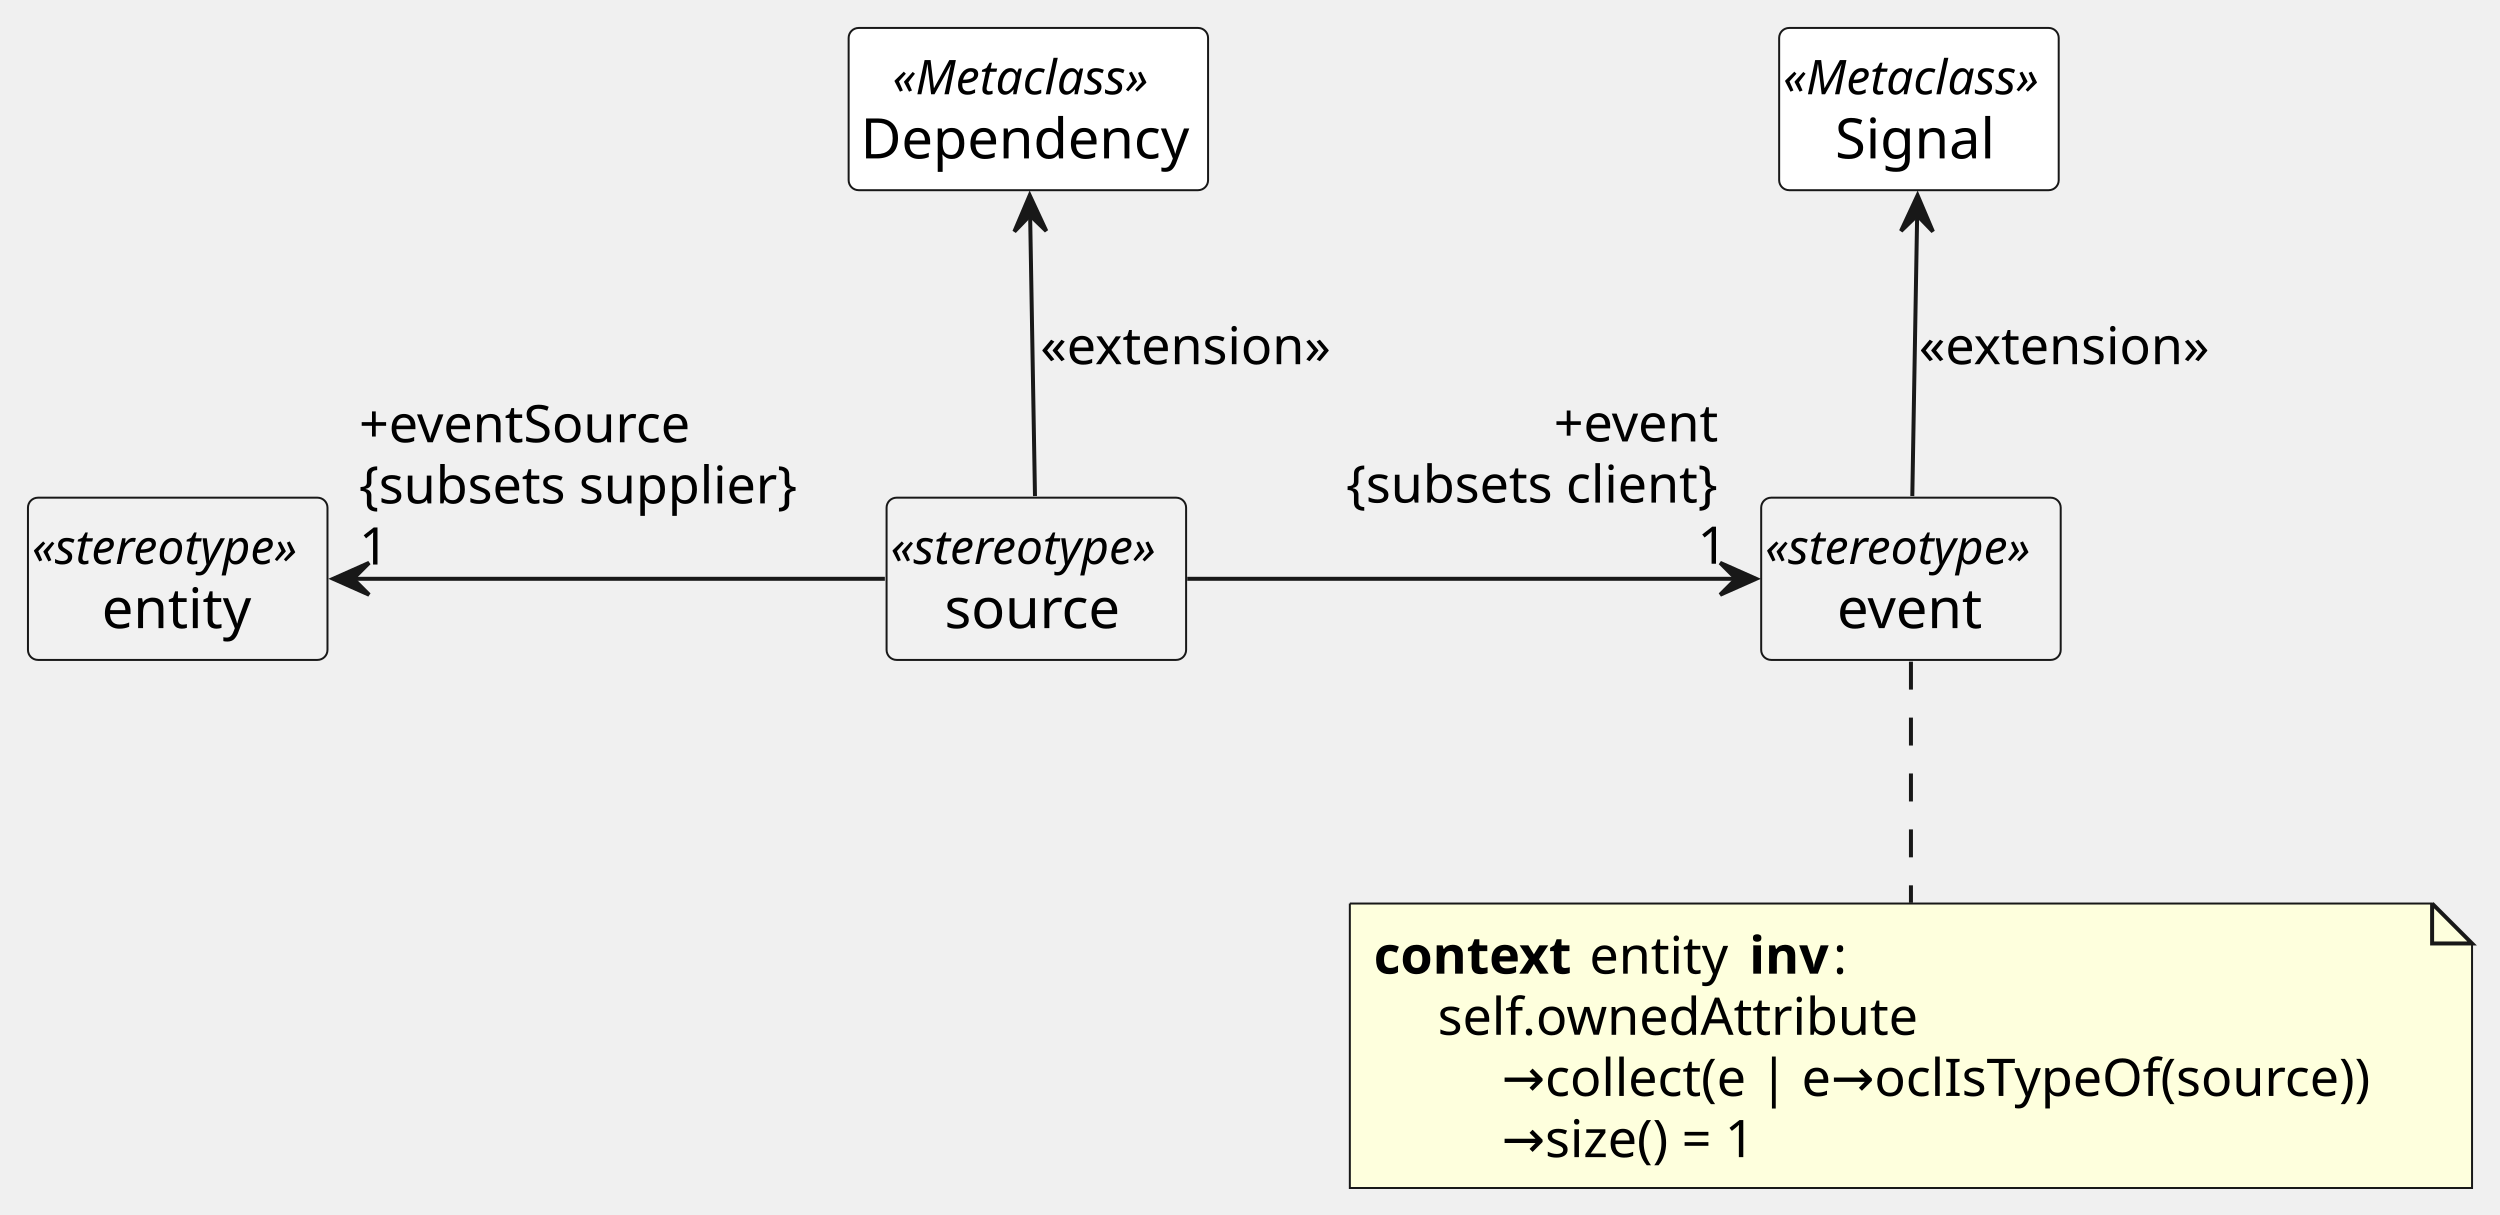
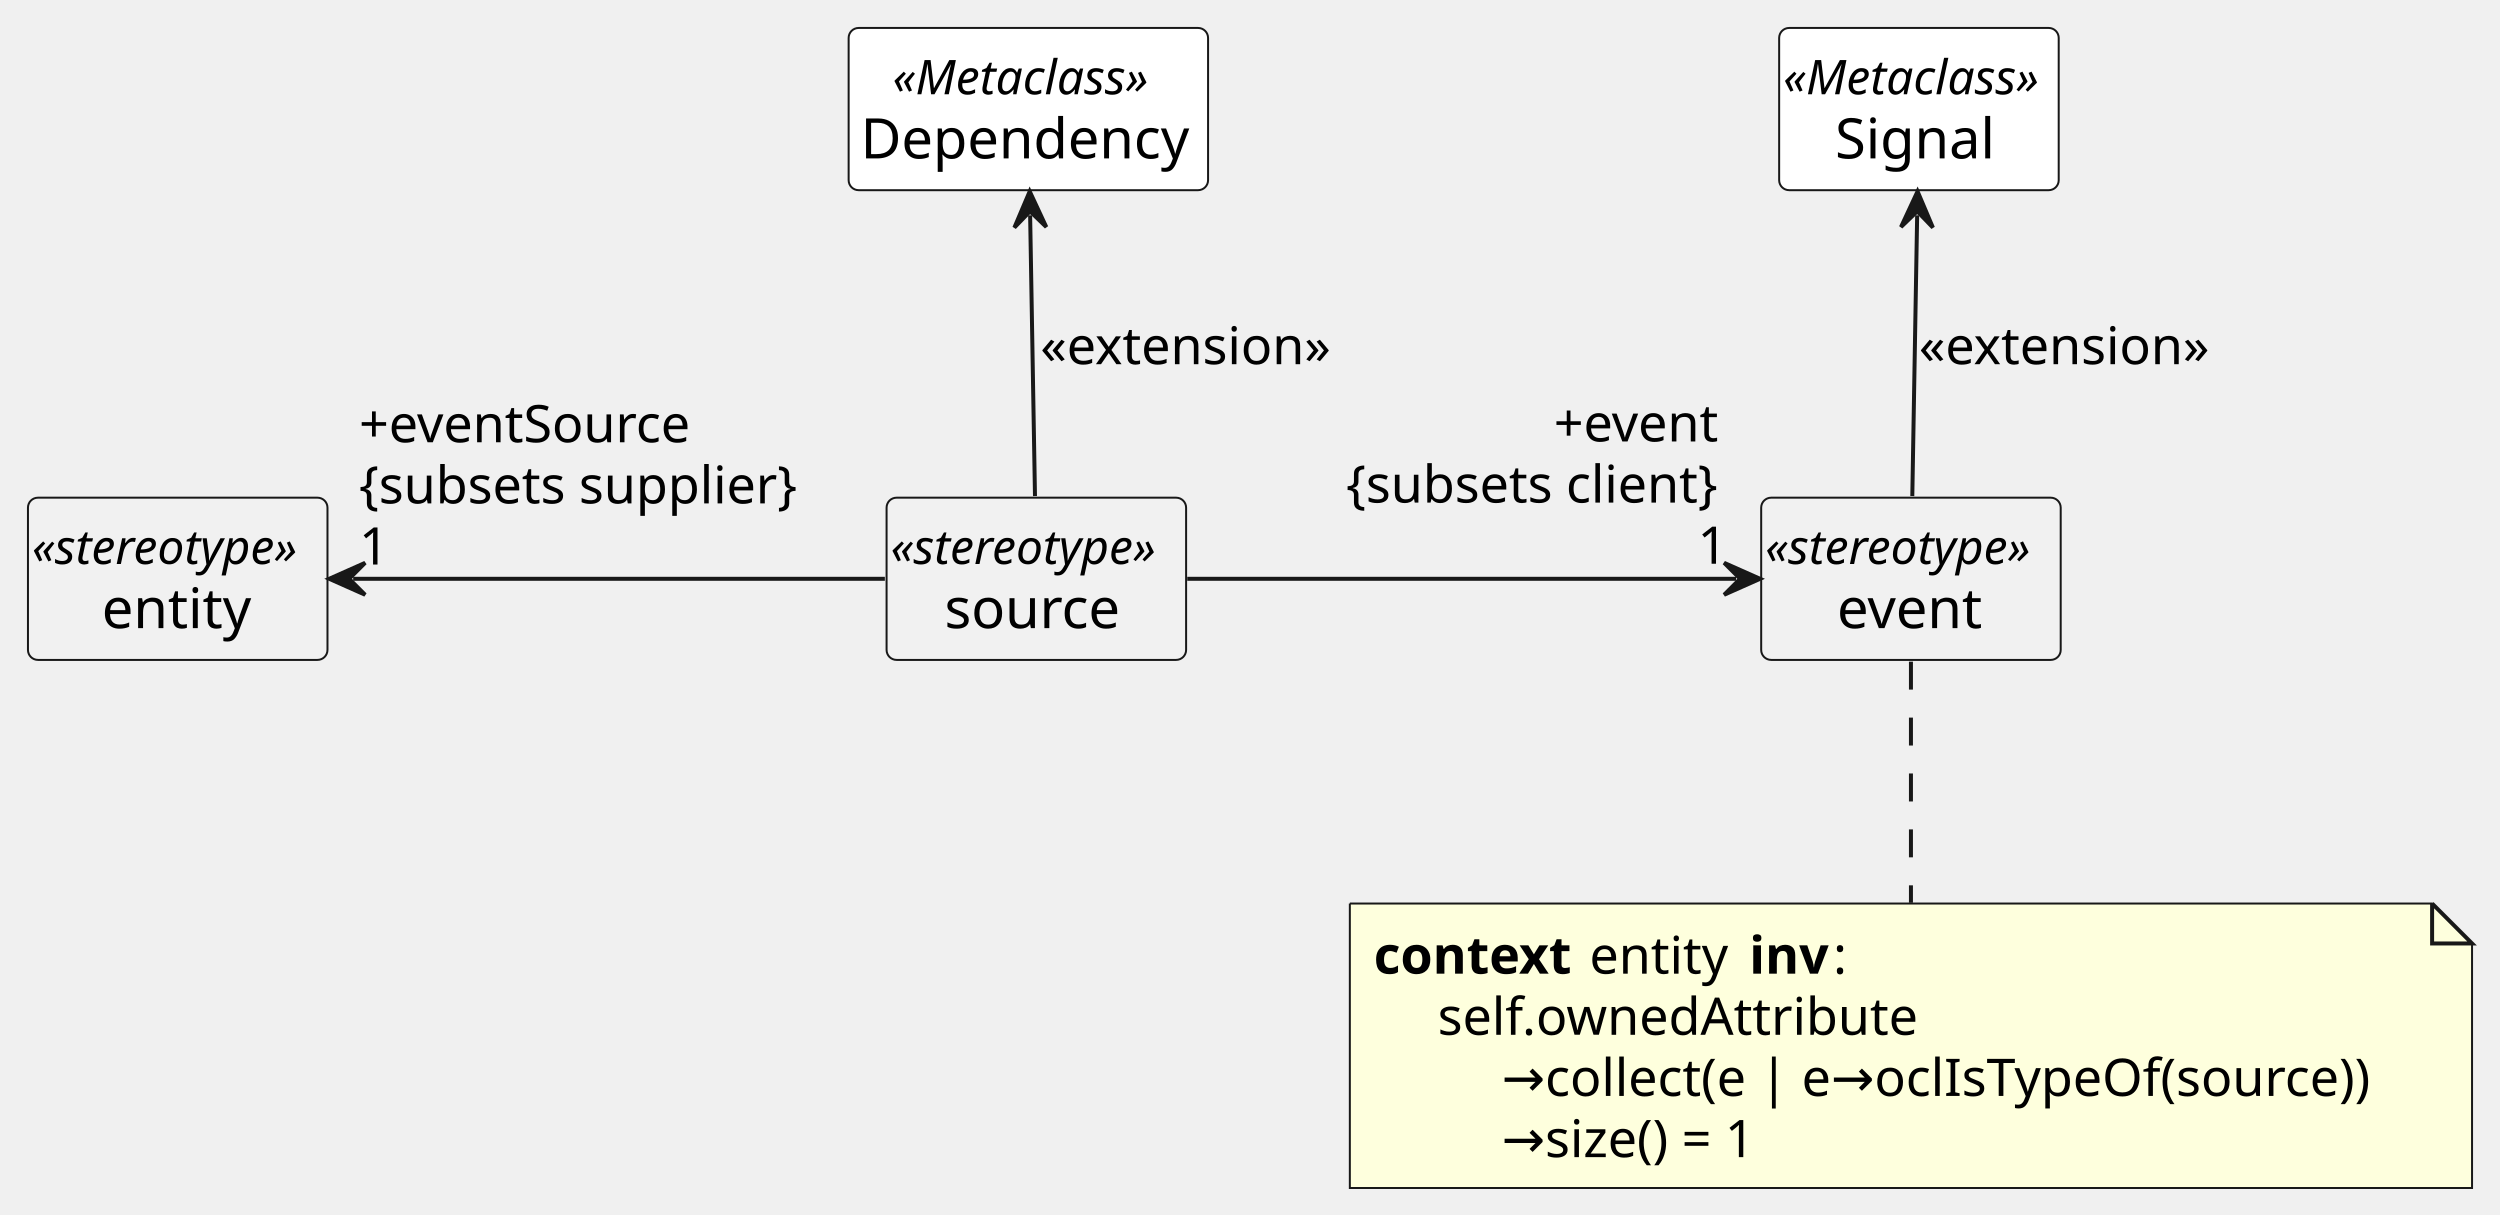
<svg xmlns="http://www.w3.org/2000/svg" contentStyleType="text/css" height="304px" preserveAspectRatio="none" style="width:626px;height:304px;" version="1.1" viewBox="0 0 626 304" width="626px" zoomAndPan="magnify">
  <defs />
  <g>
    <g id="elem_entity">
      <rect codeLine="9" fill="#F1F1F1" height="40.621" id="entity" rx="2.5" ry="2.5" style="stroke:#181818;stroke-width:0.5;" width="75" x="7" y="124.62" />
      <text fill="#000000" font-family="sans-serif" font-size="12" font-style="italic" lengthAdjust="spacing" textLength="73" x="8" y="141.222">«stereotype»</text>
      <text fill="#000000" font-family="sans-serif" font-size="14" lengthAdjust="spacing" textLength="38" x="25.5" y="157.288">entity</text>
    </g>
    <g id="elem_Signal">
      <rect codeLine="11" fill="#FFFFFF" height="40.621" id="Signal" rx="2.5" ry="2.5" style="stroke:#181818;stroke-width:0.5;" width="70" x="445.5" y="7" />
      <text fill="#000000" font-family="sans-serif" font-size="12" font-style="italic" lengthAdjust="spacing" textLength="68" x="446.5" y="23.602">«Metaclass»</text>
      <text fill="#000000" font-family="sans-serif" font-size="14" lengthAdjust="spacing" textLength="42" x="459.5" y="39.668">Signal</text>
    </g>
    <g id="elem_event">
      <rect codeLine="12" fill="#F1F1F1" height="40.621" id="event" rx="2.5" ry="2.5" style="stroke:#181818;stroke-width:0.5;" width="75" x="441" y="124.62" />
      <text fill="#000000" font-family="sans-serif" font-size="12" font-style="italic" lengthAdjust="spacing" textLength="73" x="442" y="141.222">«stereotype»</text>
      <text fill="#000000" font-family="sans-serif" font-size="14" lengthAdjust="spacing" textLength="37" x="460" y="157.288">event</text>
    </g>
    <g id="elem_Dependency">
      <rect codeLine="15" fill="#FFFFFF" height="40.621" id="Dependency" rx="2.5" ry="2.5" style="stroke:#181818;stroke-width:0.5;" width="90" x="212.5" y="7" />
      <text fill="#000000" font-family="sans-serif" font-size="12" font-style="italic" lengthAdjust="spacing" textLength="68" x="223.5" y="23.602">«Metaclass»</text>
      <text fill="#000000" font-family="sans-serif" font-size="14" lengthAdjust="spacing" textLength="84" x="215.5" y="39.668">Dependency</text>
    </g>
    <g id="elem_source">
      <rect codeLine="16" fill="#F1F1F1" height="40.621" id="source" rx="2.5" ry="2.5" style="stroke:#181818;stroke-width:0.5;" width="75" x="222" y="124.62" />
      <text fill="#000000" font-family="sans-serif" font-size="12" font-style="italic" lengthAdjust="spacing" textLength="73" x="223" y="141.222">«stereotype»</text>
      <text fill="#000000" font-family="sans-serif" font-size="14" lengthAdjust="spacing" textLength="46" x="236.5" y="157.288">source</text>
    </g>
    <g id="elem_GMN14">
      <path d="M338,226.24 L338,297.482 L619,297.482 L619,236.24 L609,226.24 L338,226.24 " fill="#FEFFDD" style="stroke:#181818;stroke-width:0.5;" />
      <path d="M609,226.24 L609,236.24 L619,236.24 L609,226.24 " fill="#FEFFDD" style="stroke:#181818;stroke-width:1.0;" />
      <text fill="#000000" font-family="sans-serif" font-size="13" font-weight="bold" lengthAdjust="spacing" textLength="50" x="344" y="243.808">context</text>
      <text fill="#000000" font-family="sans-serif" font-size="13" lengthAdjust="spacing" textLength="36" x="398" y="243.808">entity</text>
      <text fill="#000000" font-family="sans-serif" font-size="13" font-weight="bold" lengthAdjust="spacing" textLength="21" x="438" y="243.808">inv</text>
      <text fill="#000000" font-family="sans-serif" font-size="13" lengthAdjust="spacing" textLength="4" x="459" y="243.808">:</text>
      <text fill="#000000" font-family="sans-serif" font-size="13" lengthAdjust="spacing" textLength="124" x="360" y="259.119">self.ownedAttribute</text>
      <text fill="#000000" font-family="sans-serif" font-size="13" lengthAdjust="spacing" textLength="228" x="376" y="274.43">→collect(e | e→oclIsTypeOf(source))</text>
      <text fill="#000000" font-family="sans-serif" font-size="13" lengthAdjust="spacing" textLength="72" x="376" y="289.74">→size() = 1</text>
    </g>
    <g id="link_Signal_event">
-       <path codeLine="13" d="M480.06,53.66 C479.69,74.89 479.18,104.75 478.84,124.22 " fill="none" id="Signal-backto-event" style="stroke:#181818;stroke-width:1.0;" />
-       <polygon fill="#181818" points="480.16,48.92,476.006,57.85,480.074,53.919,484.005,57.987,480.16,48.92" style="stroke:#181818;stroke-width:1.0;" />
+       <path codeLine="13" d="M480.056,53.919 C479.686,75.179 479.21,102.92 478.84,124.22 " fill="none" id="Signal-backto-event" style="stroke:#181818;stroke-width:1.0;" />
+       <polygon fill="#181818" points="480.16,47.92,476.004,56.849,480.073,52.919,484.003,56.988,480.16,47.92" style="stroke:#181818;stroke-width:1.0;" />
      <text fill="#000000" font-family="sans-serif" font-size="13" lengthAdjust="spacing" textLength="76" x="480.5" y="91.188">«extension»</text>
    </g>
    <g id="link_Dependency_source">
-       <path codeLine="17" d="M257.94,53.66 C258.31,74.89 258.82,104.75 259.16,124.22 " fill="none" id="Dependency-backto-source" style="stroke:#181818;stroke-width:1.0;" />
-       <polygon fill="#181818" points="257.84,48.92,253.995,57.987,257.926,53.919,261.994,57.85,257.84,48.92" style="stroke:#181818;stroke-width:1.0;" />
+       <path codeLine="17" d="M257.944,53.919 C258.314,75.179 258.79,102.92 259.16,124.22 " fill="none" id="Dependency-backto-source" style="stroke:#181818;stroke-width:1.0;" />
+       <polygon fill="#181818" points="257.84,47.92,253.997,56.988,257.927,52.919,261.996,56.849,257.84,47.92" style="stroke:#181818;stroke-width:1.0;" />
      <text fill="#000000" font-family="sans-serif" font-size="13" lengthAdjust="spacing" textLength="76" x="260.5" y="91.188">«extension»</text>
    </g>
    <g id="link_entity_source">
-       <path codeLine="19" d="M88.42,144.93 C103.27,144.93 116.17,144.93 116.17,144.93 C116.17,144.93 187.83,144.93 187.83,144.93 C187.83,144.93 204.38,144.93 221.57,144.93 " fill="none" id="entity-backto-source" style="stroke:#181818;stroke-width:1.0;" />
-       <polygon fill="#181818" points="83.43,144.93,92.43,148.93,88.43,144.93,92.43,140.93,83.43,144.93" style="stroke:#181818;stroke-width:1.0;" />
+       <path codeLine="19" d="M88.43,144.93 C105.62,144.93 116.17,144.93 116.17,144.93 C116.17,144.93 187.83,144.93 187.83,144.93 C187.83,144.93 204.38,144.93 221.57,144.93 " fill="none" id="entity-backto-source" style="stroke:#181818;stroke-width:1.0;" />
+       <polygon fill="#181818" points="82.43,144.93,91.43,148.93,87.43,144.93,91.43,140.93,82.43,144.93" style="stroke:#181818;stroke-width:1.0;" />
      <text fill="#000000" font-family="sans-serif" font-size="13" lengthAdjust="spacing" textLength="86" x="89.915" y="110.743">+eventSource</text>
      <text fill="#000000" font-family="sans-serif" font-size="13" lengthAdjust="spacing" textLength="112" x="89.915" y="126.053">{subsets supplier}</text>
      <text fill="#000000" font-family="sans-serif" font-size="13" lengthAdjust="spacing" textLength="8" x="89.915" y="141.364">1</text>
    </g>
    <g id="link_source_event">
-       <path codeLine="20" d="M297.28,144.93 C315.1,144.93 332.5,144.93 332.5,144.93 C332.5,144.93 405.5,144.93 405.5,144.93 C405.5,144.93 419.31,144.93 434.91,144.93 " fill="none" id="source-to-event" style="stroke:#181818;stroke-width:1.0;" />
-       <polygon fill="#181818" points="439.72,144.93,430.72,140.93,434.72,144.93,430.72,148.93,439.72,144.93" style="stroke:#181818;stroke-width:1.0;" />
+       <path codeLine="20" d="M297.28,144.93 C315.1,144.93 332.5,144.93 332.5,144.93 C332.5,144.93 405.5,144.93 405.5,144.93 C405.5,144.93 416.9,144.93 434.72,144.93 " fill="none" id="source-to-event" style="stroke:#181818;stroke-width:1.0;" />
+       <polygon fill="#181818" points="440.72,144.93,431.72,140.93,435.72,144.93,431.72,148.93,440.72,144.93" style="stroke:#181818;stroke-width:1.0;" />
      <text fill="#000000" font-family="sans-serif" font-size="13" lengthAdjust="spacing" textLength="44" x="389.08" y="110.536">+event</text>
      <text fill="#000000" font-family="sans-serif" font-size="13" lengthAdjust="spacing" textLength="96" x="337.08" y="125.846">{subsets client}</text>
      <text fill="#000000" font-family="sans-serif" font-size="13" lengthAdjust="spacing" textLength="8" x="425.08" y="141.157">1</text>
    </g>
    <g id="link_event_GMN14">
      <path d="M478.5,165.68 C478.5,182.24 478.5,206.28 478.5,226.06 " fill="none" id="event-GMN14" style="stroke:#181818;stroke-width:1.0;stroke-dasharray:7.0,7.0;" />
    </g>
  </g>
</svg>
